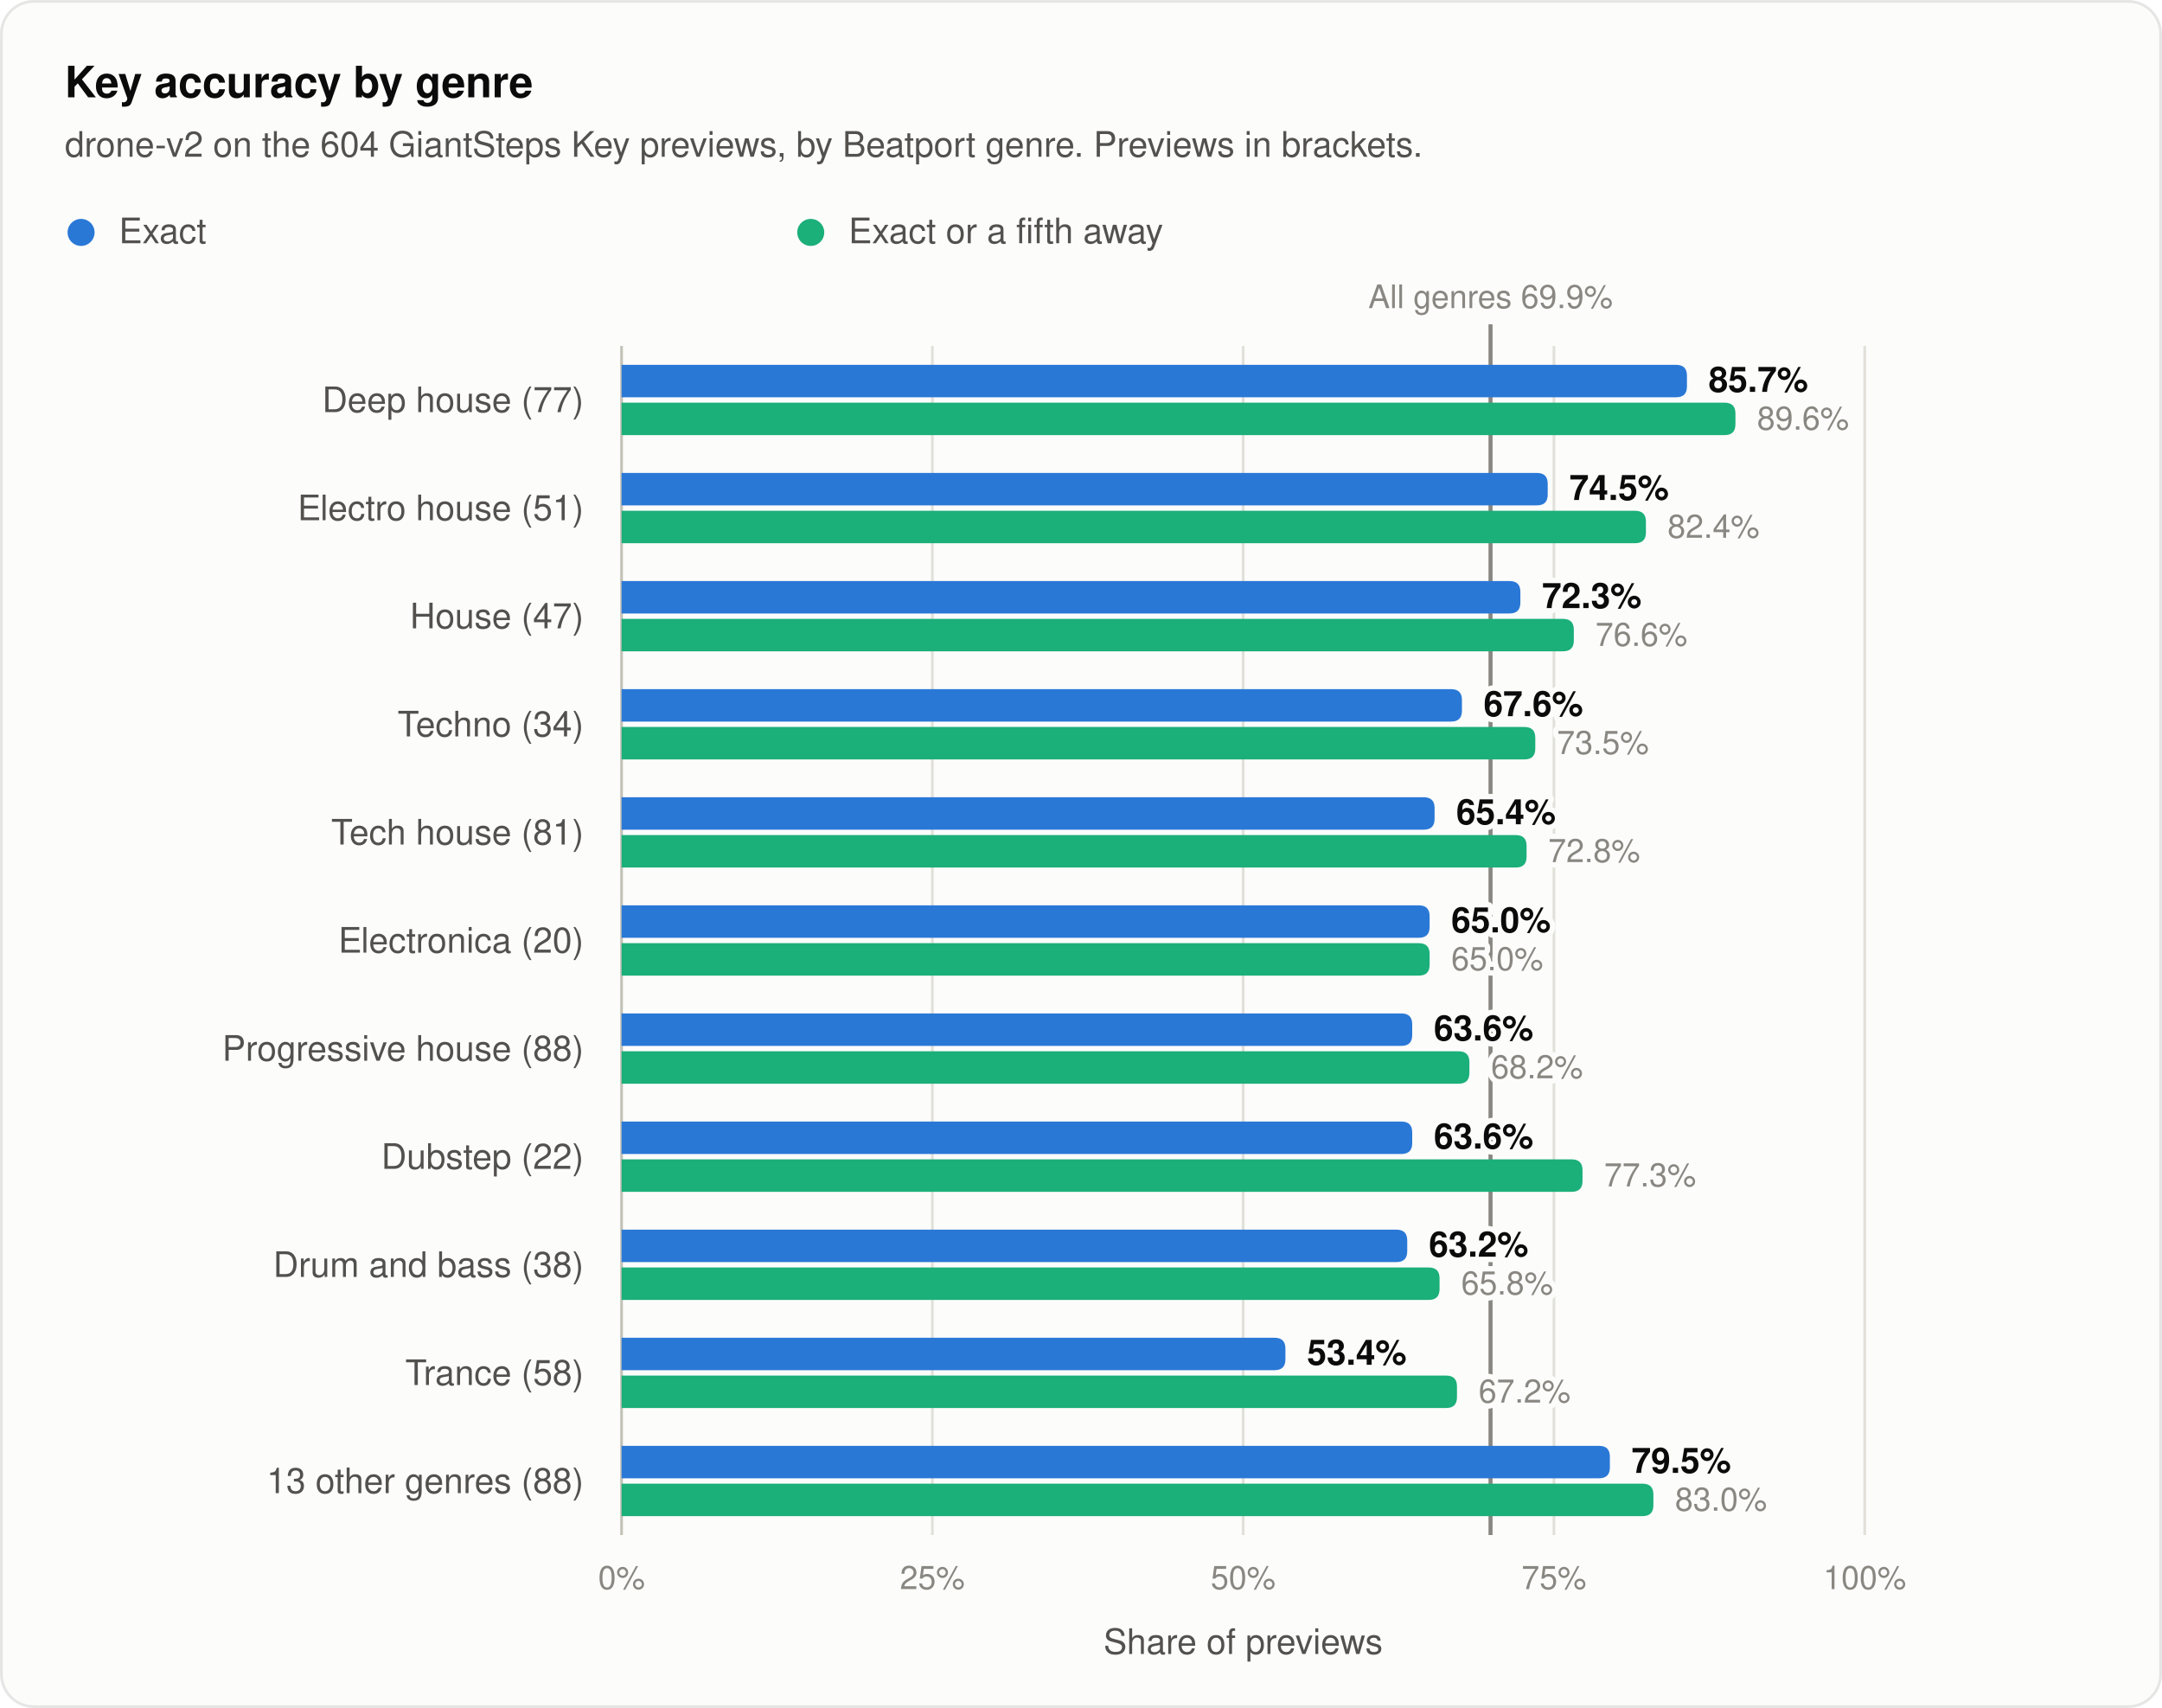
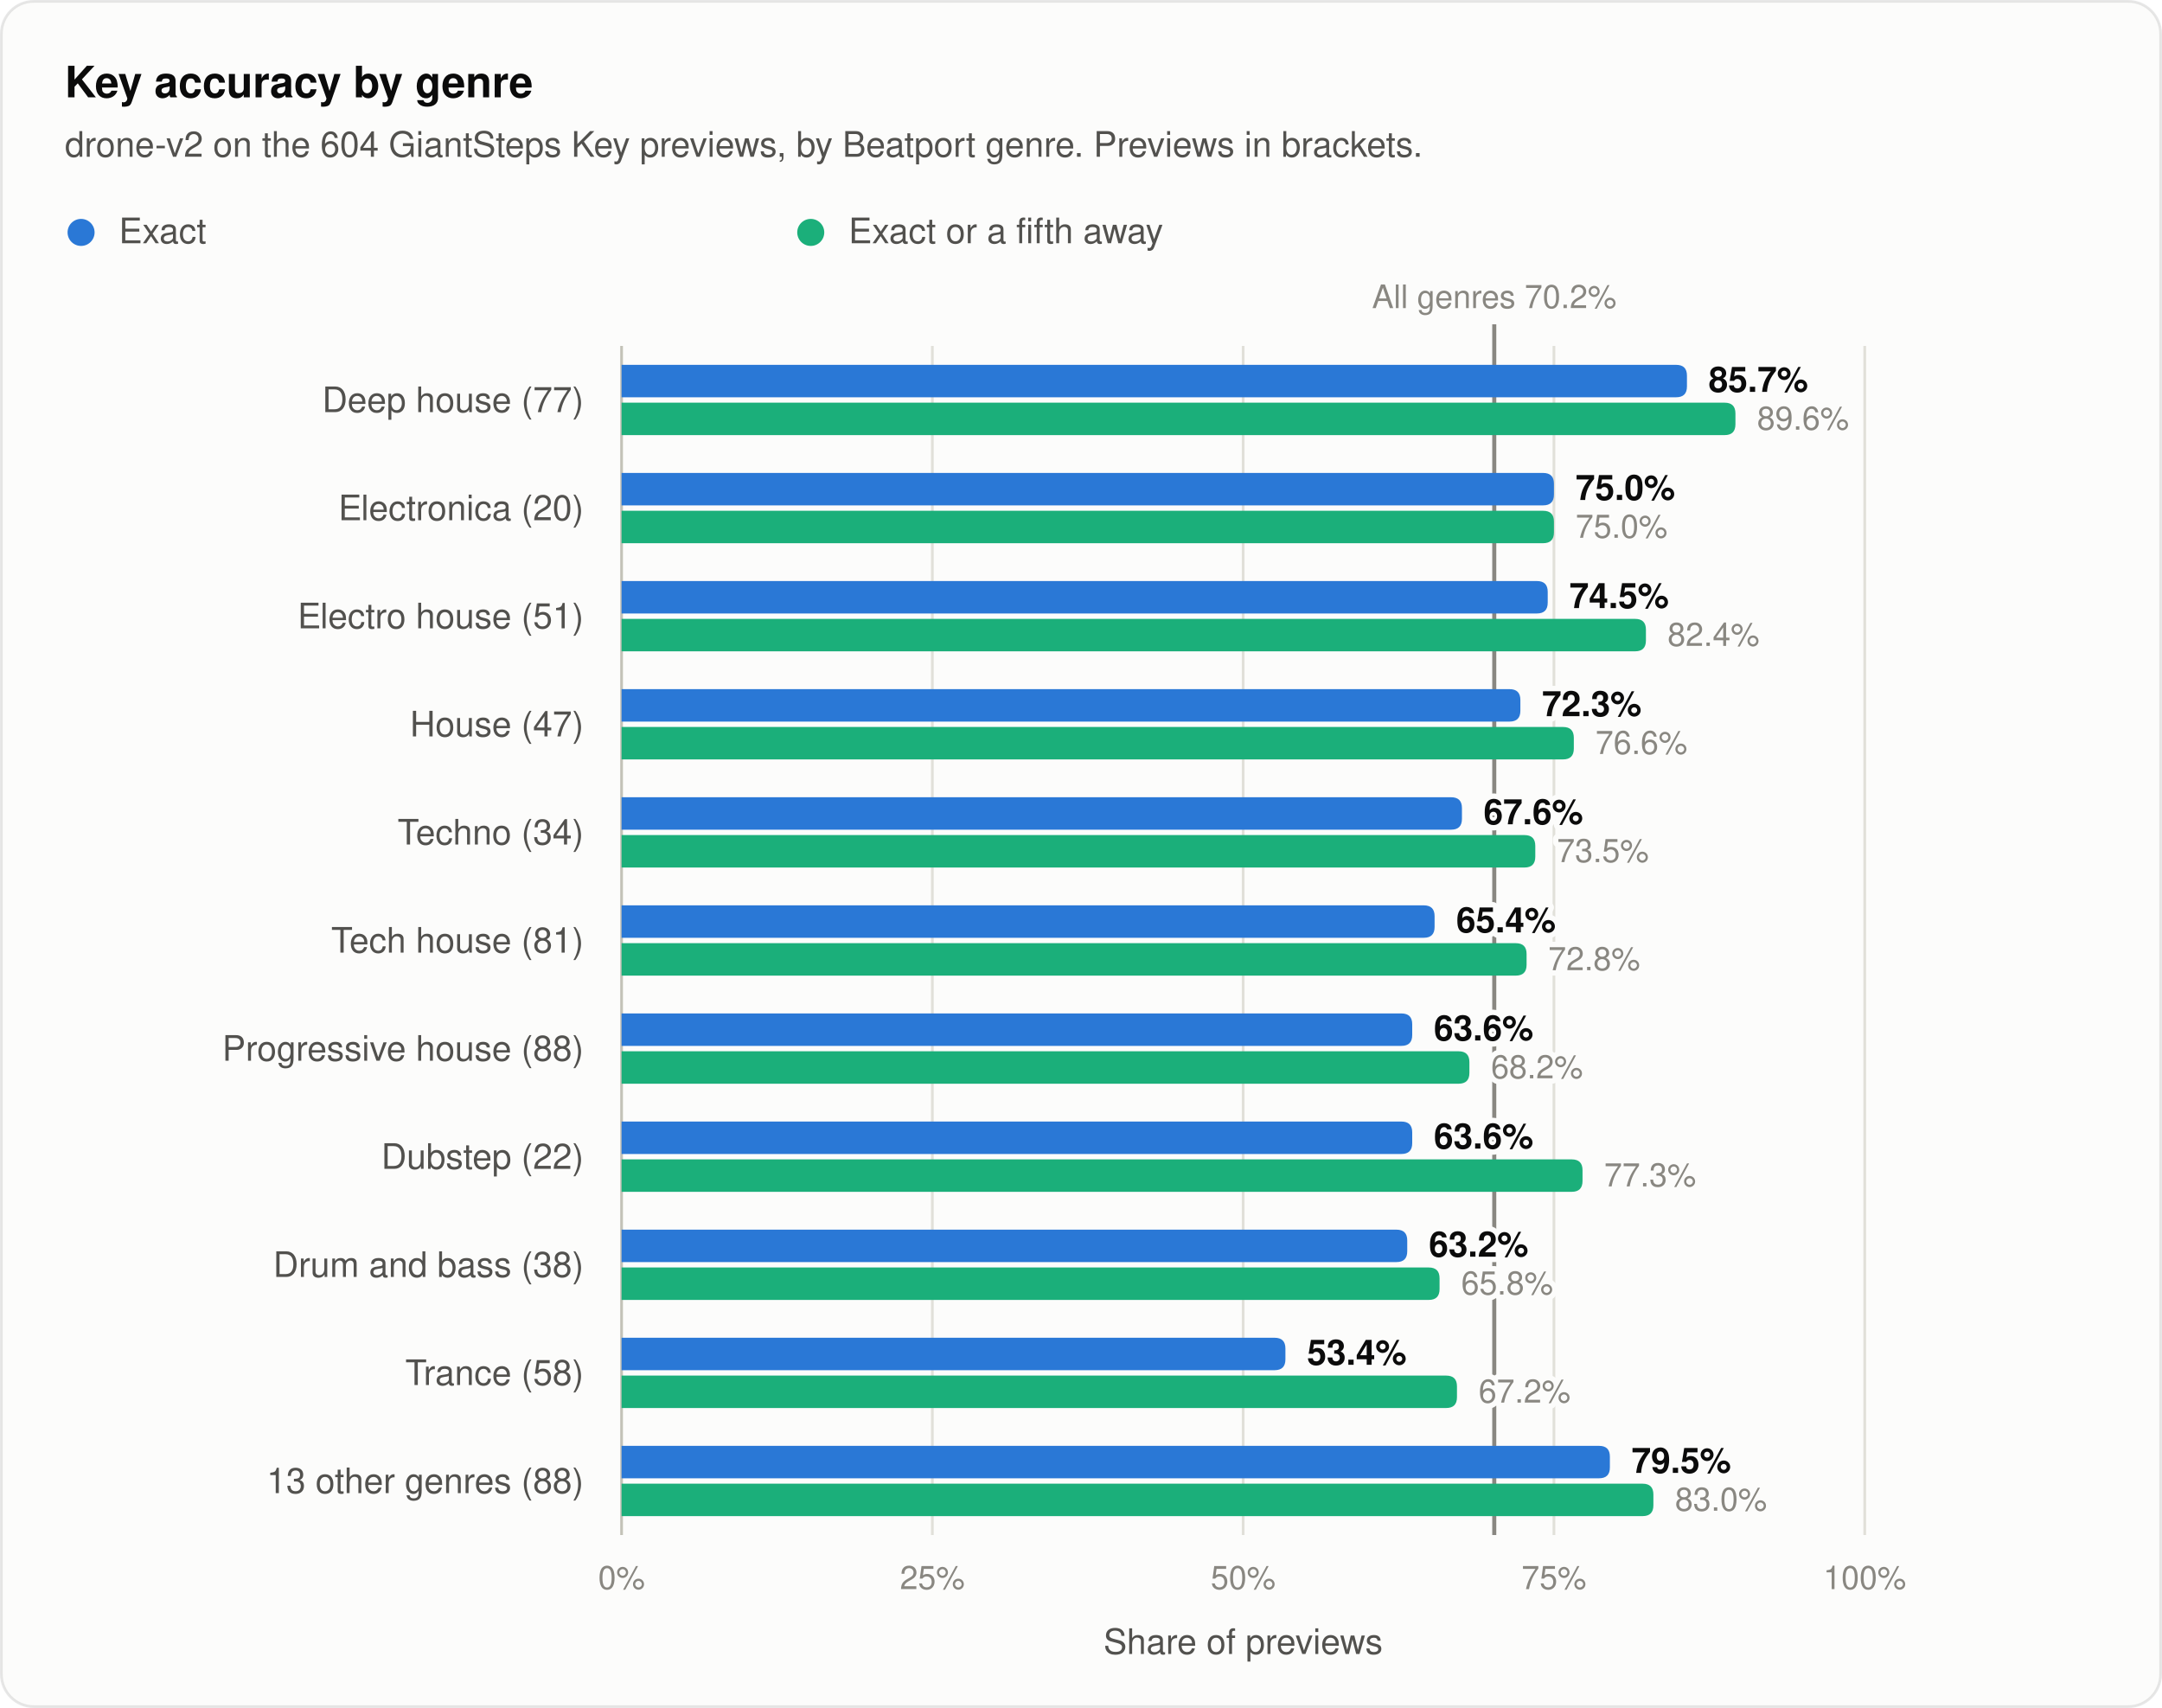
<svg xmlns="http://www.w3.org/2000/svg" width="800" height="632" viewBox="0 0 800 632" role="img" aria-labelledby="chart-title chart-desc" font-family="system-ui, -apple-system, &quot;Segoe UI&quot;, Helvetica, Arial, sans-serif">
  <style>
.surface { fill: #fcfcfb; stroke: rgba(11,11,11,0.10); }
.title { fill: #0b0b0b; font-size: 16px; font-weight: 600; }
.subtitle { fill: #52514e; font-size: 13px; }
.label { fill: #52514e; font-size: 13px; }
.value { fill: #0b0b0b; font-size: 13px; font-weight: 600; }
.tick { fill: #898781; font-size: 12px; font-variant-numeric: tabular-nums; }
.grid { stroke: #e1e0d9; stroke-width: 1; fill: none; }
.axis { stroke: #c3c2b7; stroke-width: 1; fill: none; }
.reference { stroke: #898781; stroke-width: 1.5; fill: none; }
.bracket { stroke: #52514e; stroke-width: 1.5; fill: none; }
.connector { stroke: #c3c2b7; stroke-width: 2; fill: none; stroke-linecap: round; }
.series-fill { fill: #2a78d6; }
.series-1-fill { fill: #2a78d6; }
.series-2-fill { fill: #eb6834; }
.series-3-fill { fill: #1baf7a; }
.ring { stroke: #fcfcfb; stroke-width: 2; }
.halo { stroke: #fcfcfb; stroke-width: 4px; stroke-linejoin: round; paint-order: stroke; }
@media (prefers-color-scheme: dark) {
  .surface { fill: #1a1a19; stroke: rgba(255,255,255,0.10); }
  .title, .value { fill: #f0efec; }
  .subtitle, .label { fill: #c3c2b7; }
  .grid { stroke: #2c2c2a; }
  .axis, .connector { stroke: #383835; }
  .bracket { stroke: #c3c2b7; }
  .series-fill, .series-1-fill { fill: #3987e5; }
  .series-2-fill { fill: #d95926; }
  .series-3-fill { fill: #199e70; }
  .ring, .halo { stroke: #1a1a19; }
}
</style>
  <rect x="0.5" y="0.5" width="799" height="631" rx="12" class="surface" />
  <text x="24" y="36" class="title" text-anchor="start">Key accuracy by genre</text>
  <text x="24" y="58" class="subtitle" text-anchor="start">drone-v2 on the 604 GiantSteps Key previews, by Beatport genre. Previews in brackets.</text>
  <circle cx="30" cy="86" r="6" class="series-1-fill ring" />
  <text x="44" y="90" class="label" text-anchor="start">Exact</text>
  <circle cx="300" cy="86" r="6" class="series-3-fill ring" />
  <text x="314" y="90" class="label" text-anchor="start">Exact or a fifth away</text>
  <line x1="230" y1="128" x2="230" y2="568" class="axis" />
  <text x="230" y="588" class="tick" text-anchor="middle">0%</text>
  <line x1="345" y1="128" x2="345" y2="568" class="grid" />
  <text x="345" y="588" class="tick" text-anchor="middle">25%</text>
  <line x1="460" y1="128" x2="460" y2="568" class="grid" />
  <text x="460" y="588" class="tick" text-anchor="middle">50%</text>
  <line x1="575" y1="128" x2="575" y2="568" class="grid" />
  <text x="575" y="588" class="tick" text-anchor="middle">75%</text>
  <line x1="690" y1="128" x2="690" y2="568" class="grid" />
  <text x="690" y="588" class="tick" text-anchor="middle">100%</text>
-   <line x1="551.54" y1="120" x2="551.54" y2="568" class="reference" />
-   <text x="551.54" y="114" class="tick halo" text-anchor="middle">All genres 69.9%</text>
+   <line x1="552.92" y1="120" x2="552.92" y2="568" class="reference" />
+   <text x="552.92" y="114" class="tick halo" text-anchor="middle">All genres 70.2%</text>
  <text x="460" y="612" class="label" text-anchor="middle">Share of previews</text>
  <text x="216" y="152.5" class="label" text-anchor="end">Deep house (77)</text>
  <path class="series-1-fill" d="M230,135 H620.22 Q624.22,135 624.22,139 V143 Q624.22,147 620.22,147 H230 Z" />
  <path class="series-3-fill" d="M230,149 H638.16 Q642.16,149 642.16,153 V157 Q642.16,161 638.16,161 H230 Z" />
  <text x="632.22" y="145" class="value halo" text-anchor="start">85.7%</text>
  <text x="650.16" y="159" class="tick halo" text-anchor="start">89.6%</text>
-   <text x="216" y="192.5" class="label" text-anchor="end">Electro house (51)</text>
-   <path class="series-1-fill" d="M230,175 H568.7 Q572.7,175 572.7,179 V183 Q572.7,187 568.7,187 H230 Z" />
-   <path class="series-3-fill" d="M230,189 H605.04 Q609.04,189 609.04,193 V197 Q609.04,201 605.04,201 H230 Z" />
-   <text x="580.7" y="185" class="value halo" text-anchor="start">74.5%</text>
-   <text x="617.04" y="199" class="tick halo" text-anchor="start">82.4%</text>
-   <text x="216" y="232.5" class="label" text-anchor="end">House (47)</text>
-   <path class="series-1-fill" d="M230,215 H558.58 Q562.58,215 562.58,219 V223 Q562.58,227 558.58,227 H230 Z" />
-   <path class="series-3-fill" d="M230,229 H578.36 Q582.36,229 582.36,233 V237 Q582.36,241 578.36,241 H230 Z" />
-   <text x="570.58" y="225" class="value halo" text-anchor="start">72.3%</text>
-   <text x="590.36" y="239" class="tick halo" text-anchor="start">76.6%</text>
-   <text x="216" y="272.5" class="label" text-anchor="end">Techno (34)</text>
-   <path class="series-1-fill" d="M230,255 H536.96 Q540.96,255 540.96,259 V263 Q540.96,267 536.96,267 H230 Z" />
-   <path class="series-3-fill" d="M230,269 H564.1 Q568.1,269 568.1,273 V277 Q568.1,281 564.1,281 H230 Z" />
-   <text x="548.96" y="265" class="value halo" text-anchor="start">67.6%</text>
-   <text x="576.1" y="279" class="tick halo" text-anchor="start">73.5%</text>
-   <text x="216" y="312.5" class="label" text-anchor="end">Tech house (81)</text>
-   <path class="series-1-fill" d="M230,295 H526.84 Q530.84,295 530.84,299 V303 Q530.84,307 526.84,307 H230 Z" />
-   <path class="series-3-fill" d="M230,309 H560.88 Q564.88,309 564.88,313 V317 Q564.88,321 560.88,321 H230 Z" />
-   <text x="538.84" y="305" class="value halo" text-anchor="start">65.4%</text>
-   <text x="572.88" y="319" class="tick halo" text-anchor="start">72.8%</text>
-   <text x="216" y="352.5" class="label" text-anchor="end">Electronica (20)</text>
-   <path class="series-1-fill" d="M230,335 H525 Q529,335 529,339 V343 Q529,347 525,347 H230 Z" />
-   <path class="series-3-fill" d="M230,349 H525 Q529,349 529,353 V357 Q529,361 525,361 H230 Z" />
-   <text x="537" y="345" class="value halo" text-anchor="start">65.0%</text>
-   <text x="537" y="359" class="tick halo" text-anchor="start">65.0%</text>
+   <text x="216" y="192.5" class="label" text-anchor="end">Electronica (20)</text>
+   <path class="series-1-fill" d="M230,175 H571 Q575,175 575,179 V183 Q575,187 571,187 H230 Z" />
+   <path class="series-3-fill" d="M230,189 H571 Q575,189 575,193 V197 Q575,201 571,201 H230 Z" />
+   <text x="583" y="185" class="value halo" text-anchor="start">75.0%</text>
+   <text x="583" y="199" class="tick halo" text-anchor="start">75.0%</text>
+   <text x="216" y="232.5" class="label" text-anchor="end">Electro house (51)</text>
+   <path class="series-1-fill" d="M230,215 H568.7 Q572.7,215 572.7,219 V223 Q572.7,227 568.7,227 H230 Z" />
+   <path class="series-3-fill" d="M230,229 H605.04 Q609.04,229 609.04,233 V237 Q609.04,241 605.04,241 H230 Z" />
+   <text x="580.7" y="225" class="value halo" text-anchor="start">74.5%</text>
+   <text x="617.04" y="239" class="tick halo" text-anchor="start">82.4%</text>
+   <text x="216" y="272.5" class="label" text-anchor="end">House (47)</text>
+   <path class="series-1-fill" d="M230,255 H558.58 Q562.58,255 562.58,259 V263 Q562.58,267 558.58,267 H230 Z" />
+   <path class="series-3-fill" d="M230,269 H578.36 Q582.36,269 582.36,273 V277 Q582.36,281 578.36,281 H230 Z" />
+   <text x="570.58" y="265" class="value halo" text-anchor="start">72.3%</text>
+   <text x="590.36" y="279" class="tick halo" text-anchor="start">76.6%</text>
+   <text x="216" y="312.5" class="label" text-anchor="end">Techno (34)</text>
+   <path class="series-1-fill" d="M230,295 H536.96 Q540.96,295 540.96,299 V303 Q540.96,307 536.96,307 H230 Z" />
+   <path class="series-3-fill" d="M230,309 H564.1 Q568.1,309 568.1,313 V317 Q568.1,321 564.1,321 H230 Z" />
+   <text x="548.96" y="305" class="value halo" text-anchor="start">67.6%</text>
+   <text x="576.1" y="319" class="tick halo" text-anchor="start">73.5%</text>
+   <text x="216" y="352.5" class="label" text-anchor="end">Tech house (81)</text>
+   <path class="series-1-fill" d="M230,335 H526.84 Q530.84,335 530.84,339 V343 Q530.84,347 526.84,347 H230 Z" />
+   <path class="series-3-fill" d="M230,349 H560.88 Q564.88,349 564.88,353 V357 Q564.88,361 560.88,361 H230 Z" />
+   <text x="538.84" y="345" class="value halo" text-anchor="start">65.4%</text>
+   <text x="572.88" y="359" class="tick halo" text-anchor="start">72.8%</text>
  <text x="216" y="392.5" class="label" text-anchor="end">Progressive house (88)</text>
  <path class="series-1-fill" d="M230,375 H518.56 Q522.56,375 522.56,379 V383 Q522.56,387 518.56,387 H230 Z" />
  <path class="series-3-fill" d="M230,389 H539.72 Q543.72,389 543.72,393 V397 Q543.72,401 539.72,401 H230 Z" />
  <text x="530.56" y="385" class="value halo" text-anchor="start">63.6%</text>
  <text x="551.72" y="399" class="tick halo" text-anchor="start">68.2%</text>
  <text x="216" y="432.5" class="label" text-anchor="end">Dubstep (22)</text>
  <path class="series-1-fill" d="M230,415 H518.56 Q522.56,415 522.56,419 V423 Q522.56,427 518.56,427 H230 Z" />
  <path class="series-3-fill" d="M230,429 H581.58 Q585.58,429 585.58,433 V437 Q585.58,441 581.58,441 H230 Z" />
  <text x="530.56" y="425" class="value halo" text-anchor="start">63.6%</text>
  <text x="593.58" y="439" class="tick halo" text-anchor="start">77.3%</text>
  <text x="216" y="472.5" class="label" text-anchor="end">Drum and bass (38)</text>
  <path class="series-1-fill" d="M230,455 H516.72 Q520.72,455 520.72,459 V463 Q520.72,467 516.72,467 H230 Z" />
  <path class="series-3-fill" d="M230,469 H528.68 Q532.68,469 532.68,473 V477 Q532.68,481 528.68,481 H230 Z" />
  <text x="528.72" y="465" class="value halo" text-anchor="start">63.2%</text>
  <text x="540.68" y="479" class="tick halo" text-anchor="start">65.8%</text>
  <text x="216" y="512.5" class="label" text-anchor="end">Trance (58)</text>
  <path class="series-1-fill" d="M230,495 H471.64 Q475.64,495 475.64,499 V503 Q475.64,507 471.64,507 H230 Z" />
  <path class="series-3-fill" d="M230,509 H535.12 Q539.12,509 539.12,513 V517 Q539.12,521 535.12,521 H230 Z" />
  <text x="483.64" y="505" class="value halo" text-anchor="start">53.4%</text>
  <text x="547.12" y="519" class="tick halo" text-anchor="start">67.2%</text>
  <text x="216" y="552.5" class="label" text-anchor="end">13 other genres (88)</text>
  <path class="series-1-fill" d="M230,535 H591.7 Q595.7,535 595.7,539 V543 Q595.7,547 591.7,547 H230 Z" />
  <path class="series-3-fill" d="M230,549 H607.8 Q611.8,549 611.8,553 V557 Q611.8,561 607.8,561 H230 Z" />
  <text x="603.7" y="545" class="value halo" text-anchor="start">79.5%</text>
  <text x="619.8" y="559" class="tick halo" text-anchor="start">83.0%</text>
</svg>
